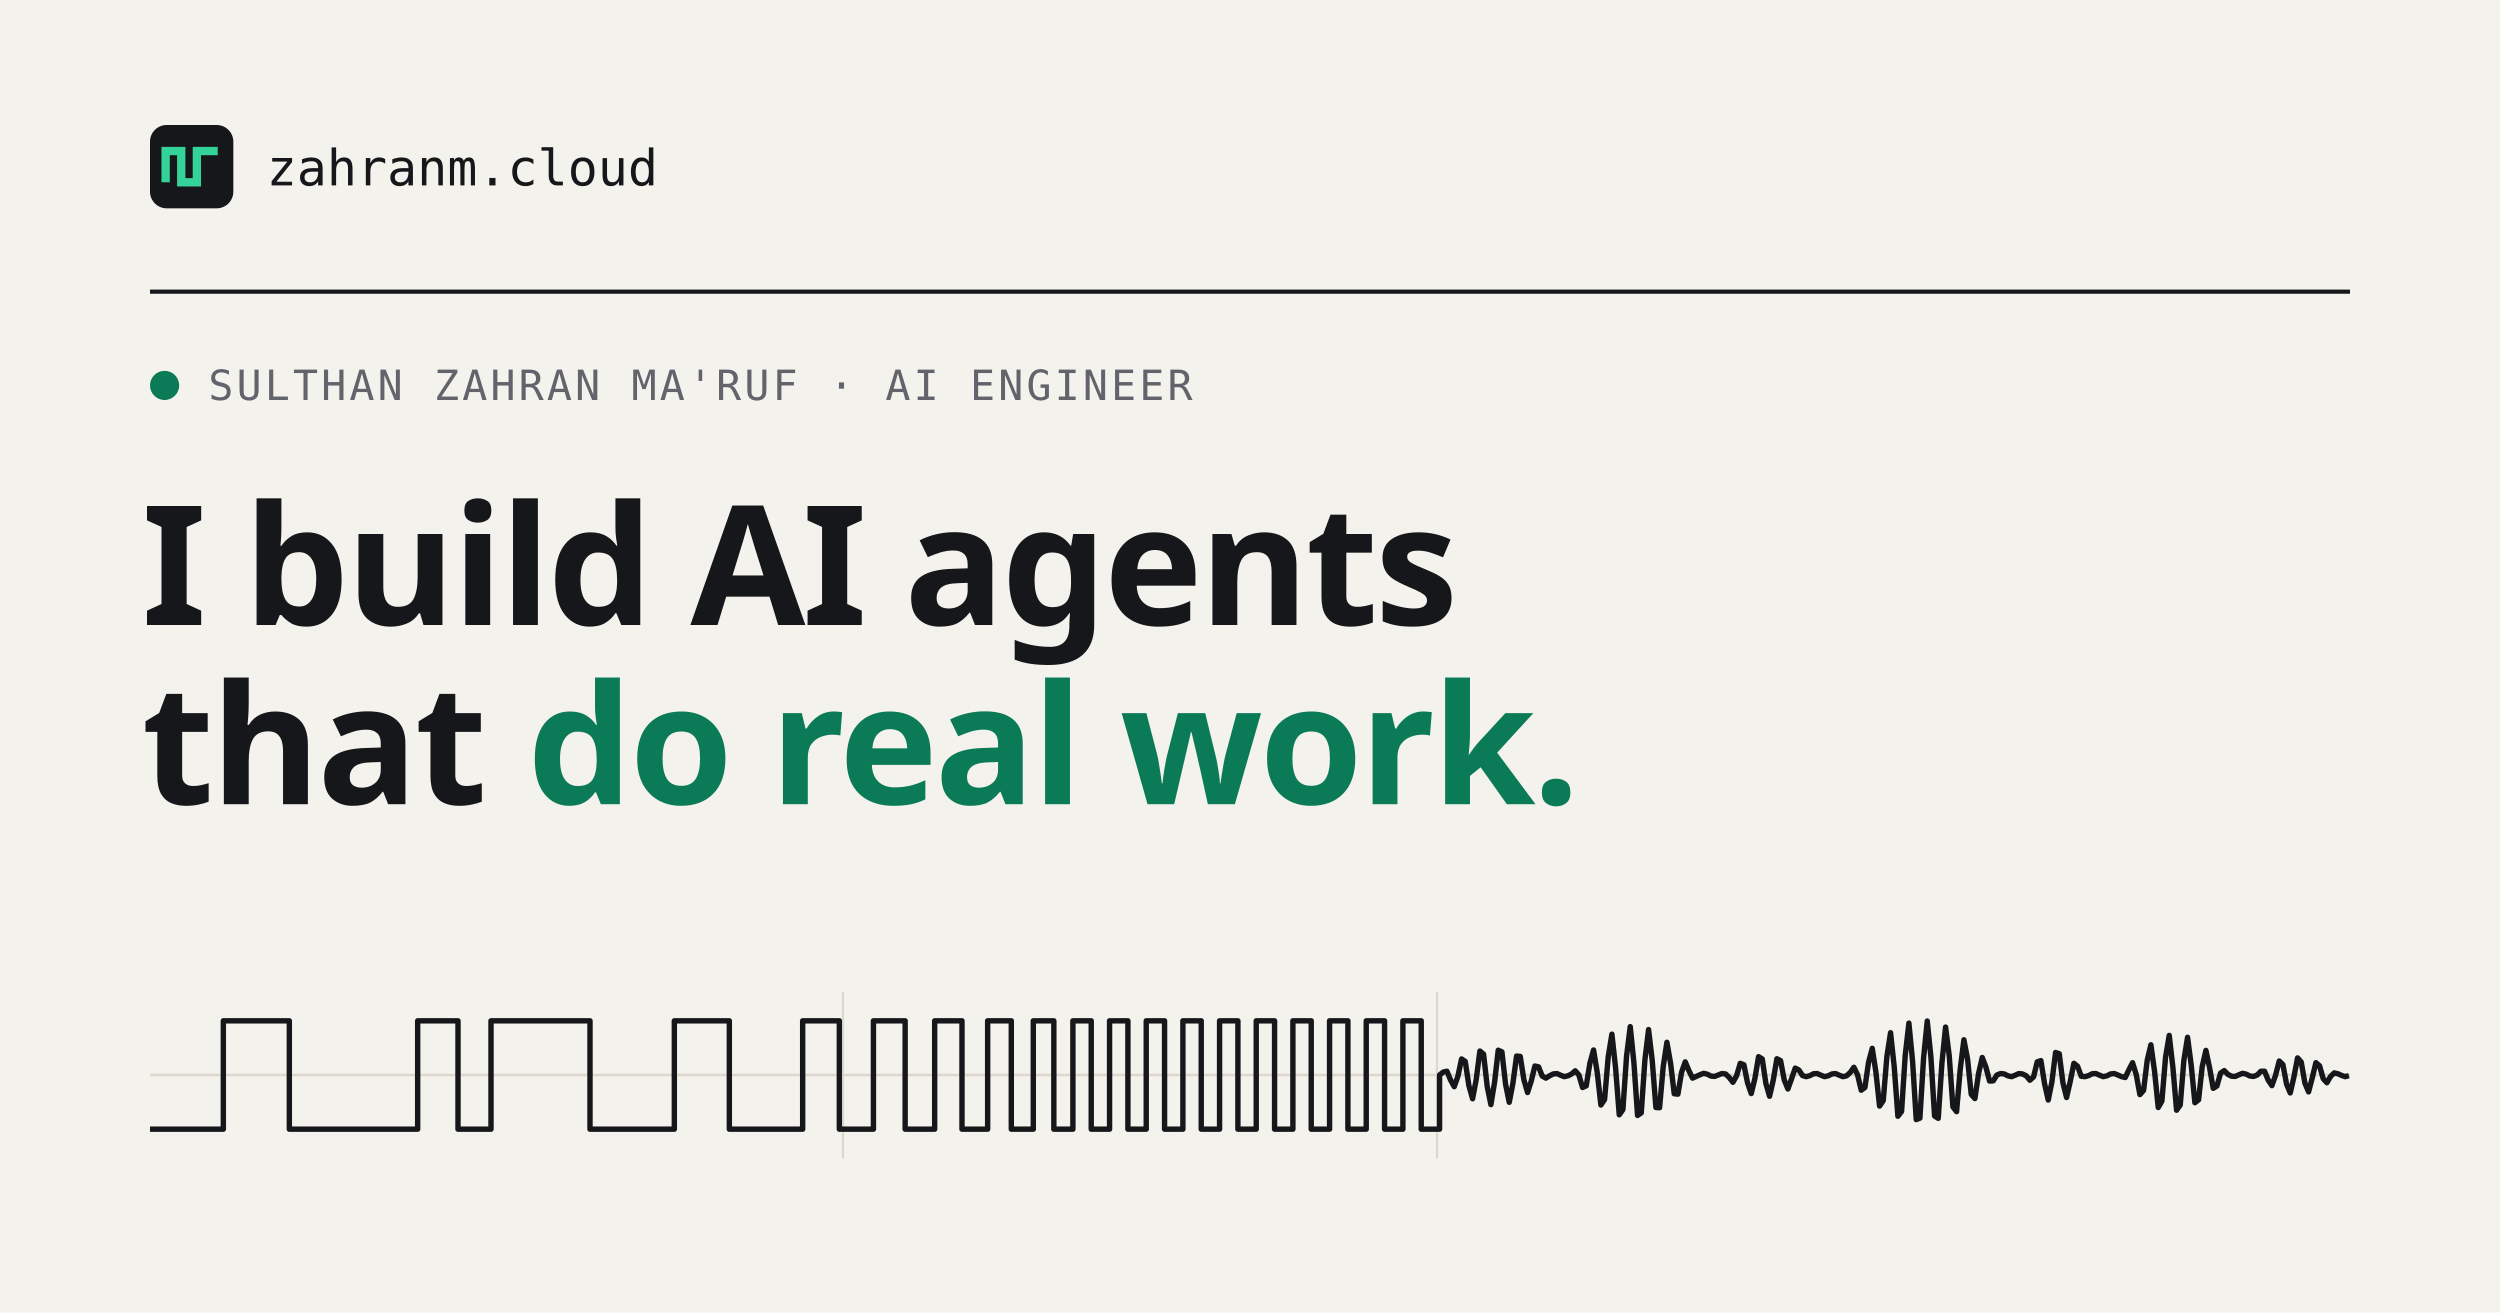
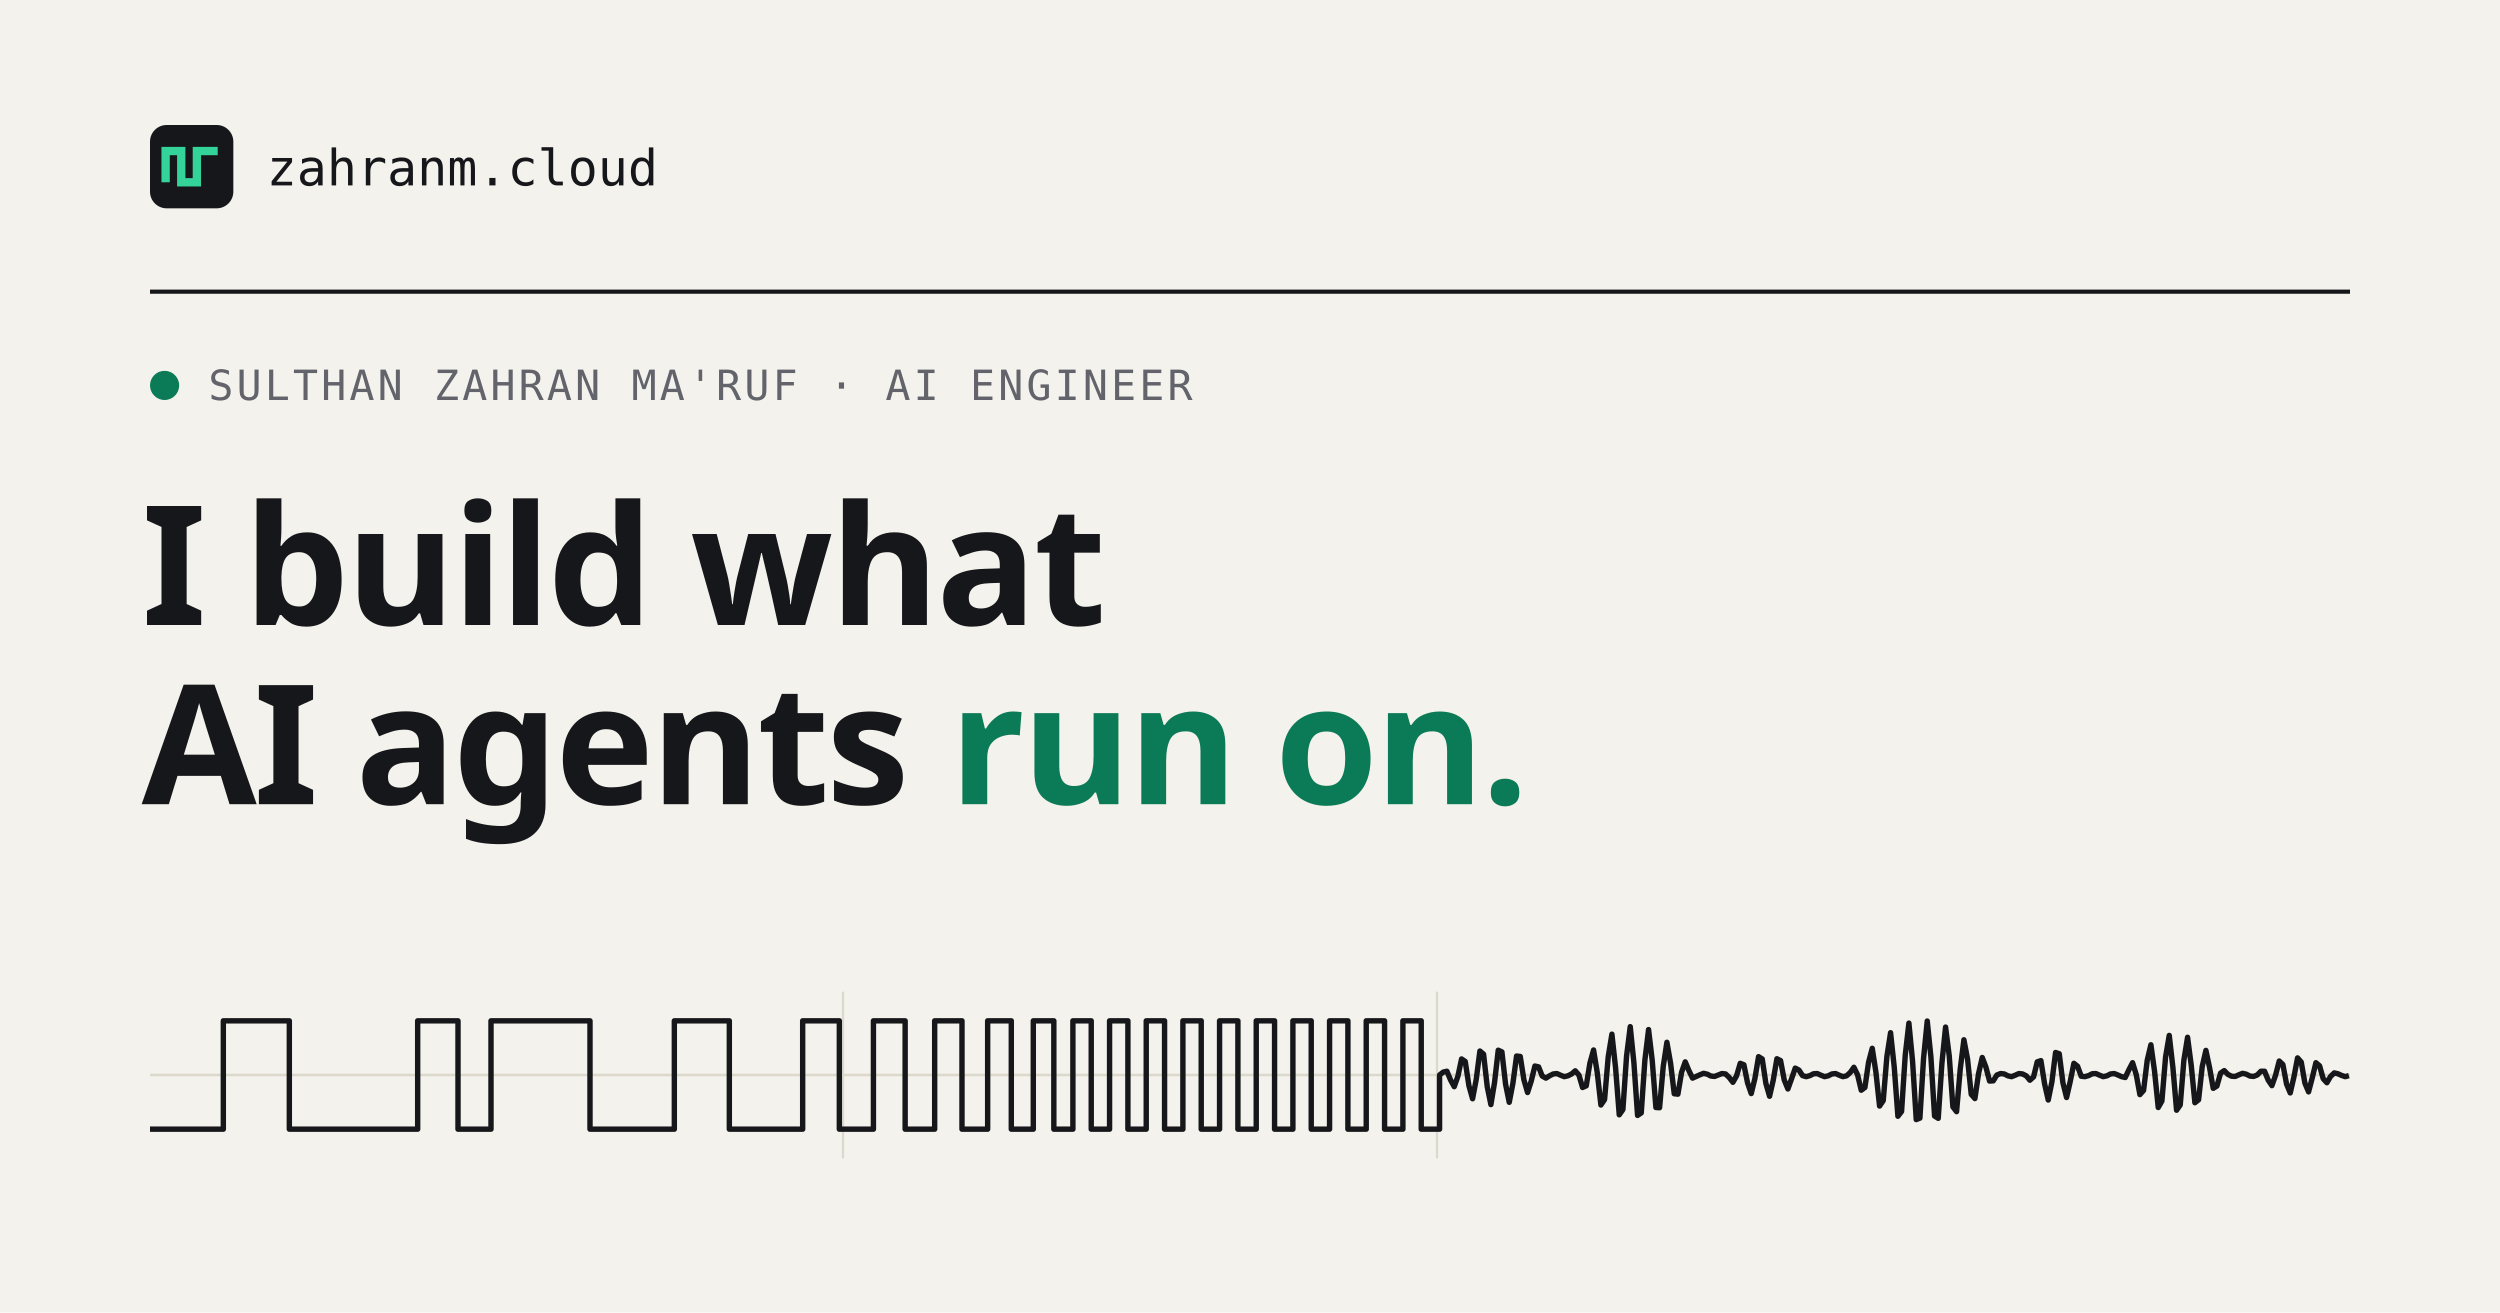
<svg xmlns="http://www.w3.org/2000/svg" width="1200" height="630" viewBox="0 0 1200 630" role="img" aria-labelledby="title desc">
  <rect width="1200" height="630" fill="#f4f2ec" />
  <g transform="translate(72 60)">
    <rect width="40" height="40" rx="8" fill="#16171a" />
    <path d="M7.5 27.5V12.5h7.5v15h7.5V12.5h10" fill="none" stroke="#34d399" stroke-width="4" />
  </g>
  <text x="128" y="89" fill="#16171a" font-family="IBM Plex Mono, ui-monospace, SFMono-Regular, Menlo, Consolas, monospace" font-size="24">zahranm.cloud</text>
  <line x1="72" y1="140" x2="1128" y2="140" stroke="#16171a" stroke-width="2" />
  <circle cx="79" cy="185" r="7" fill="#0b7a56" />
  <text x="100" y="192" fill="#62636b" font-family="IBM Plex Mono, ui-monospace, SFMono-Regular, Menlo, Consolas, monospace" font-size="20" letter-spacing="1.5">SULTHAN ZAHRAN MA'RUF · AI ENGINEER</text>
  <text fill="#16171a" font-family="IBM Plex Sans Condensed, IBM Plex Sans, ui-sans-serif, sans-serif" font-size="80" font-weight="600" letter-spacing="-1.5">
-     <tspan x="68" y="300">I build AI agents</tspan>
-     <tspan x="68" y="386">that <tspan fill="#0b7a56">do real work.</tspan>
+     <tspan x="68" y="300">I build what</tspan>
+     <tspan x="68" y="386">AI agents <tspan fill="#0b7a56">run on.</tspan>
    </tspan>
  </text>
  <g transform="translate(72 476) scale(0.88 1)">
    <g stroke="#dcd8cc" stroke-width="1.2">
      <line x1="0" y1="40" x2="1200" y2="40" />
      <line x1="378" y1="0" x2="378" y2="80" />
      <line x1="702" y1="0" x2="702" y2="80" />
    </g>
    <path d="M0 66 L40 66 L40 14 L76 14 L76 66 L146 66 L146 14 L168 14 L168 66 L186 66 L186 14 L240 14 L240 66 L286 66 L286 14 L316 14 L316 66 L356 66 L356 14 L376 14 L376 66 L394.6 66 L394.6 14 L411.9 14 L411.9 66 L428 66 L428 14 L442.9 14 L442.9 66 L456.9 66 L456.9 14 L469.8 14 L469.8 66 L481.8 66 L481.8 14 L493 14 L493 66 L503.4 66 L503.4 14 L513.4 14 L513.4 66 L523.4 66 L523.4 14 L533.4 14 L533.4 66 L543.4 66 L543.4 14 L553.4 14 L553.4 66 L563.4 66 L563.4 14 L573.4 14 L573.4 66 L583.4 66 L583.4 14 L593.4 14 L593.4 66 L603.4 66 L603.4 14 L613.4 14 L613.4 66 L623.4 66 L623.4 14 L633.4 14 L633.4 66 L643.4 66 L643.4 14 L653.4 14 L653.4 66 L663.4 66 L663.4 14 L673.4 14 L673.4 66 L683.4 66 L683.4 14 L693.4 14 L693.4 66 L703.4 66 L703.4 40 L703.4 40 L705.4 38.6 L707.4 38.2 L709.4 42.4 L711.4 45.6 L713.4 40.6 L715.4 32.3 L717.4 33.5 L719.4 45.1 L721.4 51.4 L723.4 42.1 L725.4 28.5 L727.4 30 L729.4 45.6 L731.4 54.2 L733.4 43.5 L735.4 28.1 L737.4 28.9 L739.4 44.4 L741.4 53.1 L743.4 44 L745.4 30.9 L747.4 31.1 L749.4 42.3 L751.4 48.4 L753.4 42.9 L755.4 35.7 L757.4 36.1 L759.4 40.5 L761.4 41.5 L763.4 40.4 L765.4 39.5 L767.4 39.3 L769.4 40.1 L771.4 40.8 L773.4 40.4 L775.4 39.5 L777.4 38 L779.4 40 L781.4 46 L783.4 45.2 L785.4 34.3 L787.4 28 L789.4 38.8 L791.4 54.4 L793.4 51.8 L795.4 31.2 L797.4 20.4 L799.4 36.5 L801.4 59.1 L803.4 56.6 L805.4 30.9 L807.4 16.8 L809.4 34.1 L811.4 59.4 L813.4 58.2 L815.4 32.8 L817.4 18.2 L819.4 33.1 L821.4 55.6 L823.4 55.7 L825.4 35.9 L827.4 24.3 L829.4 34.3 L831.4 49 L833.4 49.2 L835.4 38.7 L837.4 33.7 L839.4 37.9 L841.4 41.5 L843.4 40.7 L845.4 39.9 L847.4 39.2 L849.4 39.6 L851.4 40.5 L853.4 40.7 L855.4 40 L857.4 39.3 L859.4 39.5 L861.4 41.2 L863.4 43.5 L865.4 40.4 L867.4 34.4 L869.4 35.1 L871.4 43.8 L873.4 48.9 L875.4 41.7 L877.4 31.2 L879.4 32.3 L881.4 44.1 L883.4 50.2 L885.4 42.5 L887.4 32.2 L889.4 33.1 L891.4 42.4 L893.4 46.7 L895.4 41.8 L897.4 36.7 L899.4 37.6 L901.4 40.3 L903.4 40.8 L905.4 40.3 L907.4 39.4 L909.4 39.3 L911.4 40.1 L913.4 40.8 L915.4 40.4 L917.4 39.5 L919.4 39.3 L921.4 40.1 L923.4 40.8 L925.4 40.4 L927.4 38.8 L929.4 36.3 L931.4 39.9 L933.4 47.3 L935.4 46 L937.4 33.9 L939.4 27.2 L941.4 38.6 L943.4 54.9 L945.4 52.3 L947.4 31.1 L949.4 19.7 L951.4 36.2 L953.4 59.8 L955.4 57.5 L957.4 30.5 L959.4 15.1 L961.4 33.4 L963.4 61.4 L965.4 60.7 L967.4 31.9 L969.4 14.1 L971.4 31.3 L973.4 59.7 L975.4 60.8 L977.4 34.4 L979.4 17 L981.4 30.8 L983.4 55.3 L985.4 57.6 L987.4 37.2 L989.4 23.1 L991.4 32.4 L993.4 49.3 L995.4 51.3 L997.4 39.3 L999.4 31.6 L1001.4 36.2 L1003.4 42.9 L1005.4 42.8 L1007.4 40 L1009.4 39.3 L1011.4 39.5 L1013.4 40.4 L1015.4 40.8 L1017.4 40.1 L1019.4 39.3 L1021.4 39.5 L1023.4 40.4 L1025.4 42.5 L1027.4 40.9 L1029.4 33.7 L1031.4 33.1 L1033.4 44.2 L1035.4 52 L1037.4 43.3 L1039.4 29.2 L1041.4 29.8 L1043.4 43.7 L1045.4 50.8 L1047.4 43.1 L1049.4 34.4 L1051.4 35.8 L1053.4 40.6 L1055.4 40.8 L1057.4 40.3 L1059.4 39.4 L1061.4 39.3 L1063.4 40.1 L1065.4 40.8 L1067.4 40.4 L1069.4 39.5 L1071.4 39.3 L1073.4 40 L1075.4 40.8 L1077.4 41.2 L1079.4 37.5 L1081.4 34.1 L1083.4 39.8 L1085.4 49.4 L1087.4 47.4 L1089.4 32.9 L1091.4 25.5 L1093.4 38.3 L1095.4 55.6 L1097.4 52.5 L1099.4 31.4 L1101.4 21 L1103.4 36.4 L1105.4 56.9 L1107.4 54.4 L1109.4 32.8 L1111.4 21.9 L1113.4 35.4 L1115.4 53.3 L1117.4 51.9 L1119.4 35.9 L1121.4 28.2 L1123.4 36.5 L1125.4 46.4 L1127.4 45.3 L1129.4 39.1 L1131.4 37.9 L1133.4 39.7 L1135.4 40.6 L1137.4 40.7 L1139.4 39.9 L1141.4 39.2 L1143.4 39.6 L1145.4 40.5 L1147.4 40.7 L1149.4 40 L1151.4 38.2 L1153.4 38.2 L1155.4 42.5 L1157.4 45.1 L1159.4 40.1 L1161.4 33.3 L1163.4 35 L1165.4 44.4 L1167.4 48.6 L1169.4 41 L1171.4 31.8 L1173.4 33.8 L1175.4 43.9 L1177.4 48.1 L1179.4 41.4 L1181.4 34.1 L1183.4 35.6 L1185.4 41.8 L1187.4 43.7 L1189.4 40.7 L1191.4 39 L1193.4 39.4 L1195.4 40.2 L1197.4 40.8 L1199.4 40.3" fill="none" stroke="#16171a" stroke-width="2.6" stroke-linejoin="round" vector-effect="non-scaling-stroke" />
  </g>
</svg>
